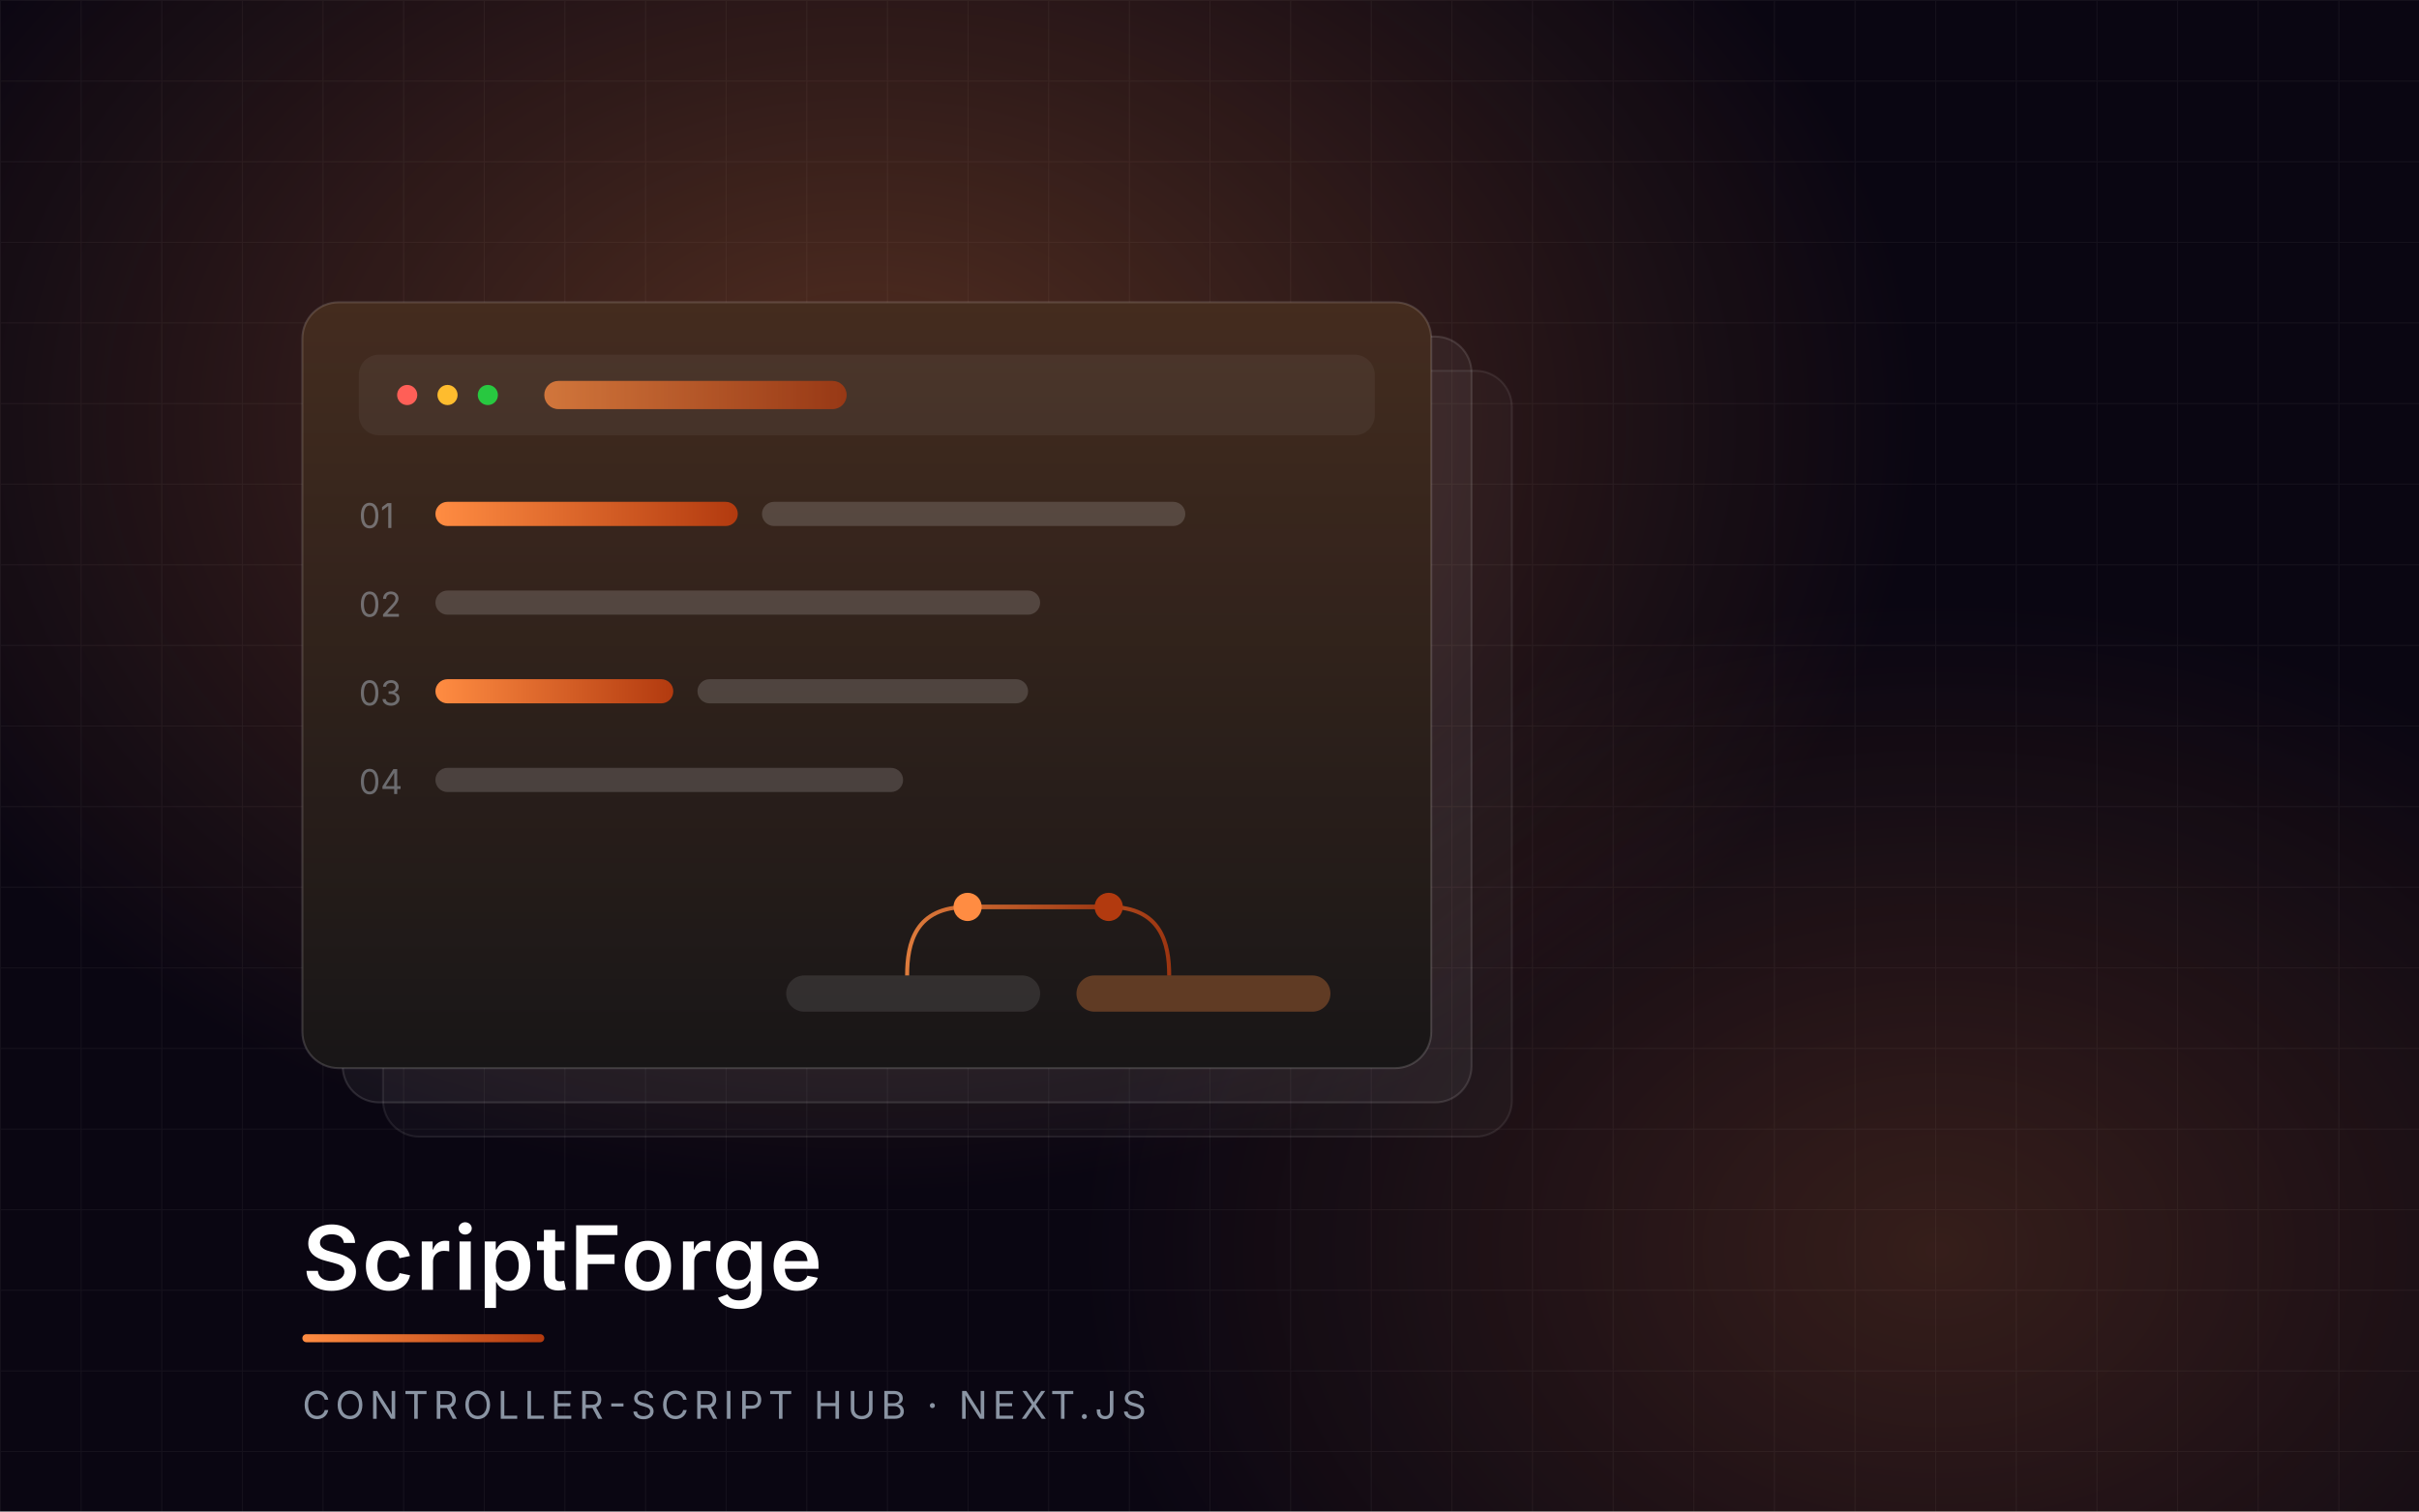
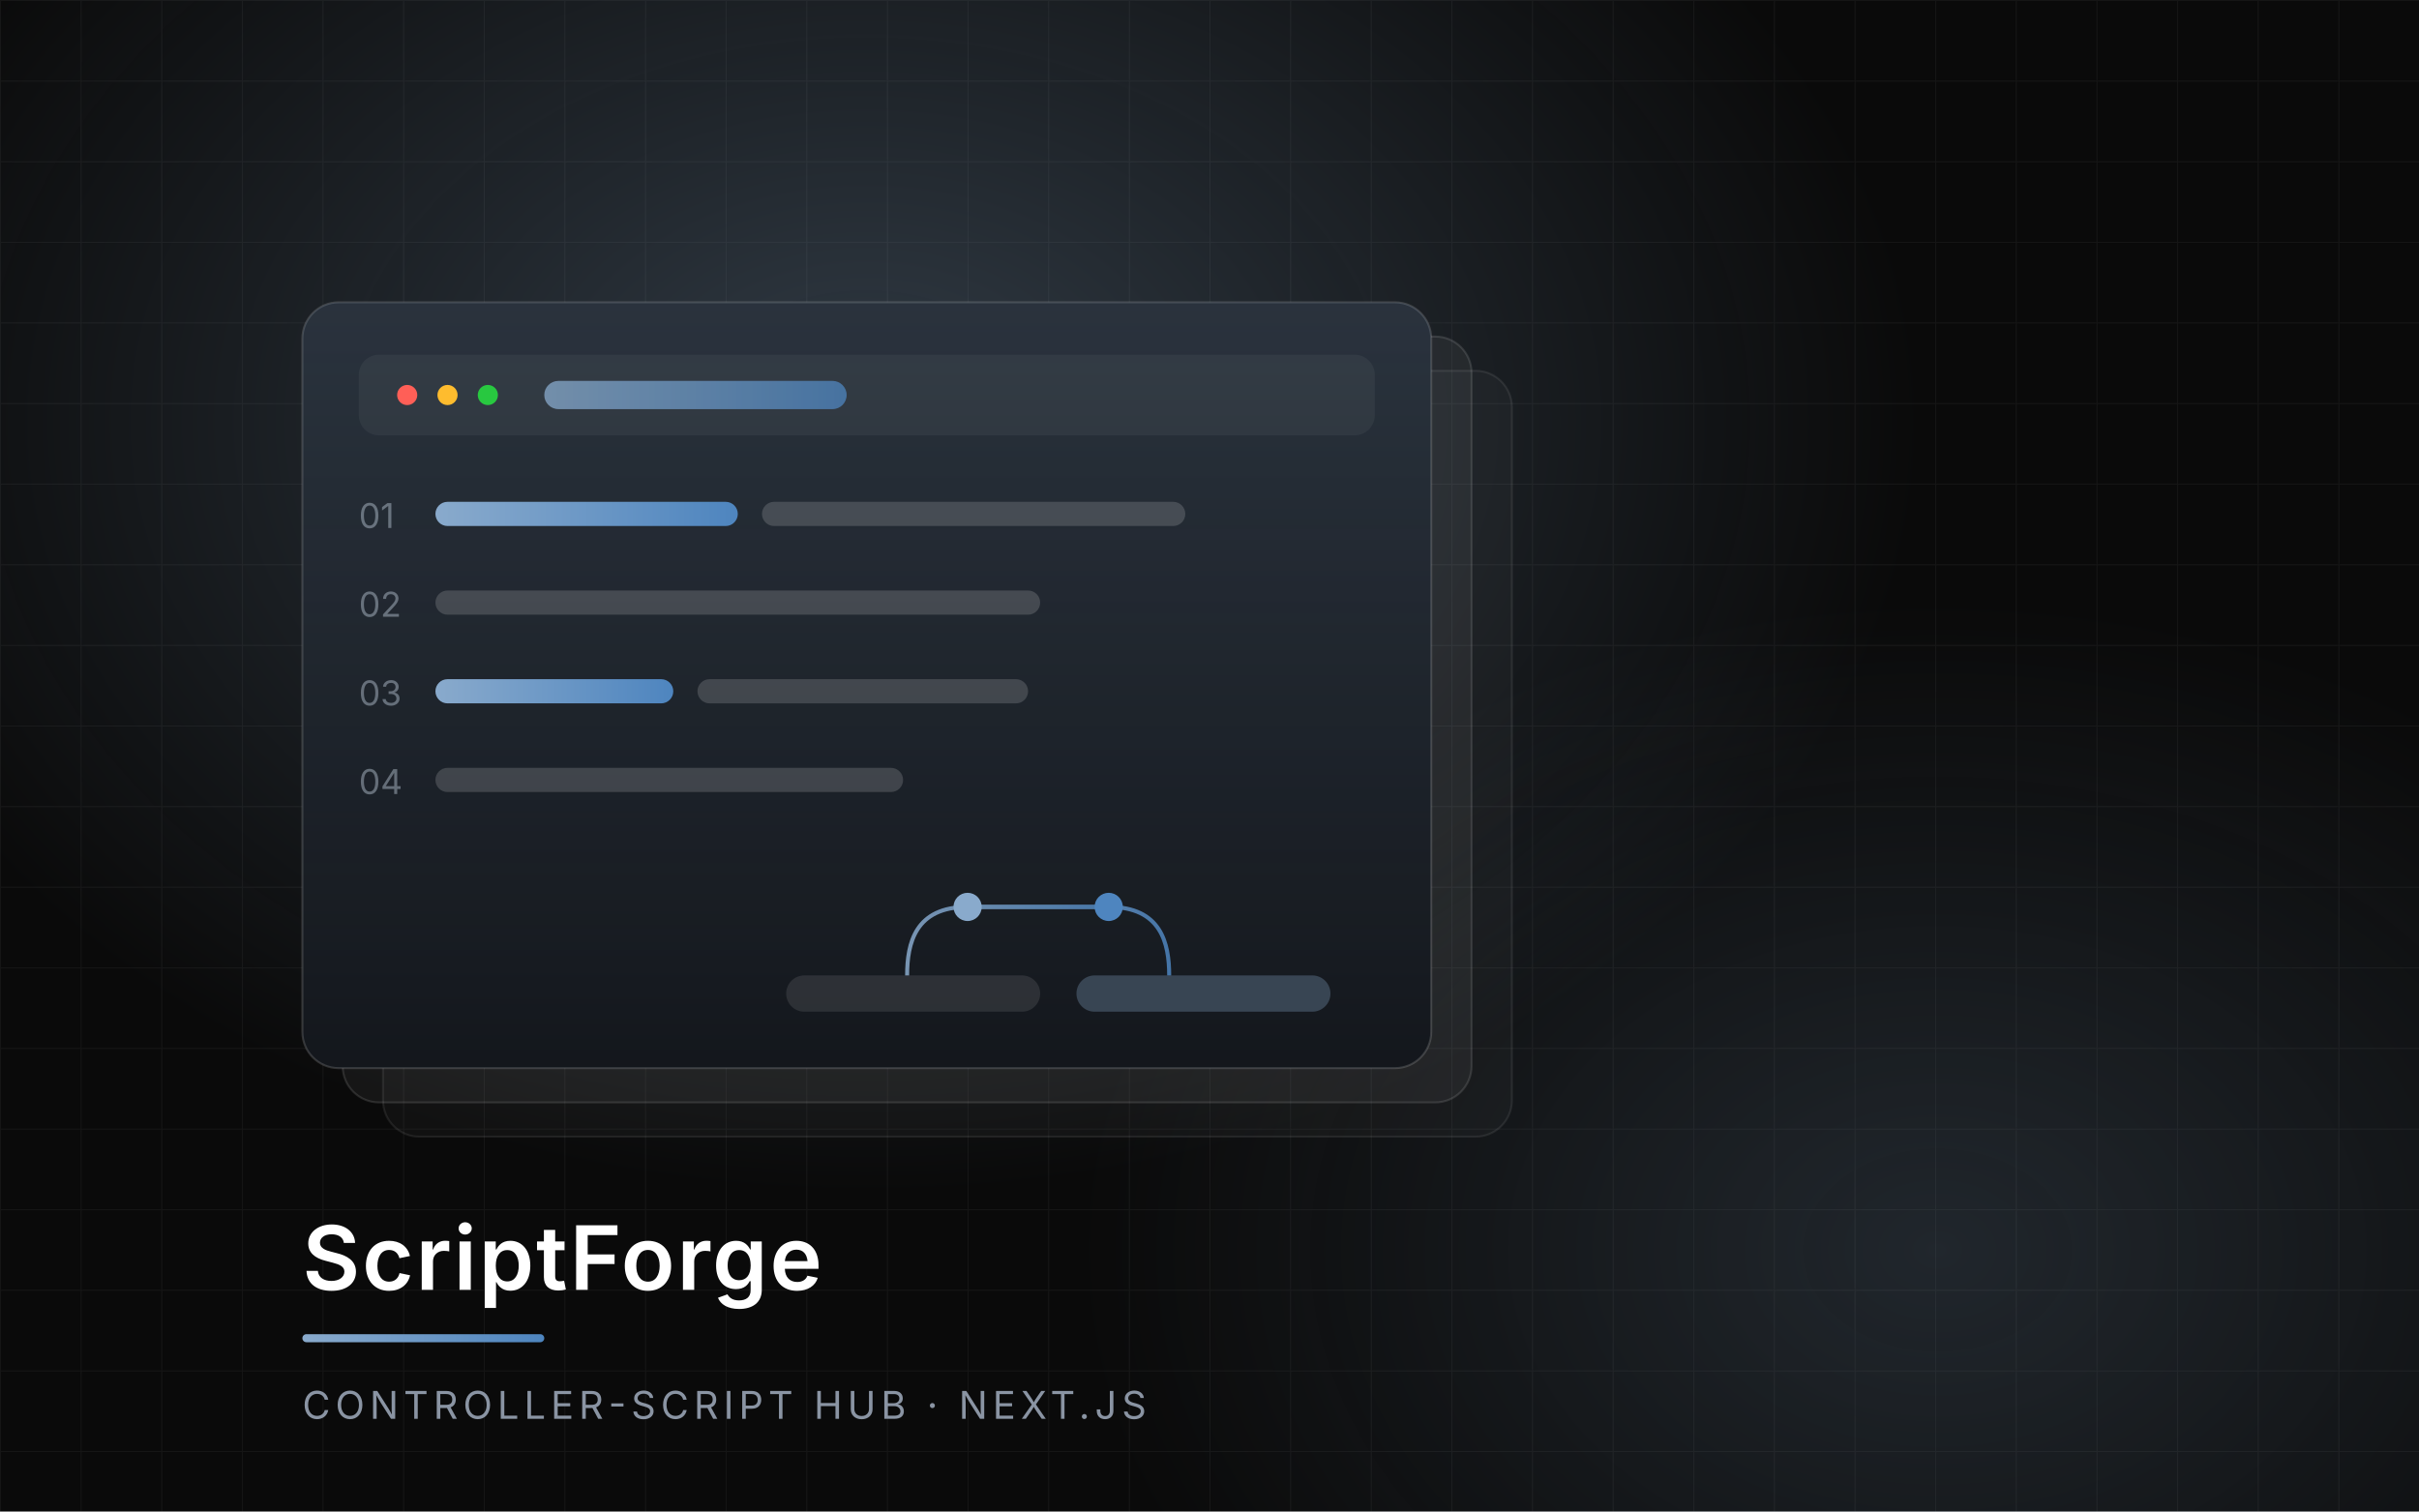
<svg xmlns="http://www.w3.org/2000/svg" viewBox="0 0 1200 750" width="1200" height="750" role="img" aria-label="ScriptForge cover art">
  <defs>
    <linearGradient id="accent" x1="0" y1="0" x2="1" y2="0">
-       <stop offset="0%" stop-color="#FF8C42" />
-       <stop offset="100%" stop-color="#B23A0F" />
+       <stop offset="0%" stop-color="#89AACC" />
+       <stop offset="100%" stop-color="#4E85BF" />
    </linearGradient>
    <radialGradient id="glow" cx="50%" cy="50%" r="50%">
-       <stop offset="0%" stop-color="#FF8C42" stop-opacity="0.30" />
-       <stop offset="100%" stop-color="#FF8C42" stop-opacity="0" />
+       <stop offset="0%" stop-color="#89AACC" stop-opacity="0.30" />
+       <stop offset="100%" stop-color="#89AACC" stop-opacity="0" />
    </radialGradient>
    <linearGradient id="fade" x1="0" y1="0" x2="0" y2="1">
-       <stop offset="0%" stop-color="#FF8C42" stop-opacity="0.22" />
-       <stop offset="100%" stop-color="#FF8C42" stop-opacity="0.04" />
+       <stop offset="0%" stop-color="#89AACC" stop-opacity="0.22" />
+       <stop offset="100%" stop-color="#89AACC" stop-opacity="0.04" />
    </linearGradient>
    <pattern id="grid" width="40" height="40" patternUnits="userSpaceOnUse">
      <path d="M40 0H0V40" fill="none" stroke="#ffffff" stroke-opacity="0.045" stroke-width="1" />
    </pattern>
  </defs>
-   <rect width="1200" height="750" fill="#0a0612" />
+   <rect width="1200" height="750" fill="#0a0a0a" />
  <rect width="1200" height="750" fill="url(#grid)" />
  <ellipse cx="430" cy="210" rx="520" ry="380" fill="url(#glow)" />
  <ellipse cx="960" cy="620" rx="420" ry="320" fill="url(#glow)" opacity="0.6" />
  <g transform="translate(150 150)">
    <rect x="40" y="34" width="560" height="380" rx="18" fill="#ffffff" fill-opacity="0.03" stroke="#ffffff" stroke-opacity="0.08" />
    <rect x="20" y="17" width="560" height="380" rx="18" fill="#ffffff" fill-opacity="0.05" stroke="#ffffff" stroke-opacity="0.12" />
    <rect x="0" y="0" width="560" height="380" rx="18" fill="#0f1115" stroke="#ffffff" stroke-opacity="0.16" />
    <rect x="0" y="0" width="560" height="380" rx="18" fill="url(#fade)" />
    <rect x="28" y="26" width="504" height="40" rx="10" fill="#ffffff" fill-opacity="0.05" />
    <circle cx="52" cy="46" r="5" fill="#ff5f57" />
    <circle cx="72" cy="46" r="5" fill="#febc2e" />
    <circle cx="92" cy="46" r="5" fill="#28c840" />
    <rect x="120" y="39" width="150" height="14" rx="7" fill="url(#accent)" opacity="0.75" />
    <g font-family="Inter, system-ui, sans-serif" font-size="17" fill="#c9d6e4">
      <text x="28" y="112" opacity="0.42">01</text>
      <rect x="66" y="99" width="150" height="12" rx="6" fill="url(#accent)" />
      <rect x="228" y="99" width="210" height="12" rx="6" fill="#ffffff" fill-opacity="0.16" />
      <text x="28" y="156" opacity="0.42">02</text>
      <rect x="66" y="143" width="300" height="12" rx="6" fill="#ffffff" fill-opacity="0.16" />
      <text x="28" y="200" opacity="0.42">03</text>
      <rect x="66" y="187" width="118" height="12" rx="6" fill="url(#accent)" />
      <rect x="196" y="187" width="164" height="12" rx="6" fill="#ffffff" fill-opacity="0.16" />
      <text x="28" y="244" opacity="0.42">04</text>
      <rect x="66" y="231" width="232" height="12" rx="6" fill="#ffffff" fill-opacity="0.16" />
    </g>
    <g stroke="url(#accent)" stroke-width="2" fill="none" opacity="0.85">
      <path d="M330 300h70c26 0 30 18 30 34v0" />
      <path d="M400 300h-70c-26 0-30 18-30 34v0" />
    </g>
-     <circle cx="330" cy="300" r="7" fill="#FF8C42" />
-     <circle cx="400" cy="300" r="7" fill="#B23A0F" />
+     <circle cx="330" cy="300" r="7" fill="#89AACC" />
+     <circle cx="400" cy="300" r="7" fill="#4E85BF" />
    <rect x="240" y="334" width="126" height="18" rx="9" fill="#ffffff" fill-opacity="0.10" />
-     <rect x="384" y="334" width="126" height="18" rx="9" fill="#FF8C42" fill-opacity="0.30" />
+     <rect x="384" y="334" width="126" height="18" rx="9" fill="#89AACC" fill-opacity="0.30" />
  </g>
  <g font-family="Inter, system-ui, sans-serif">
    <text x="150" y="640" fill="#ffffff" font-size="44" font-weight="600" letter-spacing="1">ScriptForge</text>
    <rect x="150" y="662" width="120" height="4" rx="2" fill="url(#accent)" />
    <text x="150" y="704" fill="#8a94a3" font-size="19" letter-spacing="2.5">CONTROLLER-SCRIPT HUB · NEXT.JS</text>
  </g>
</svg>
